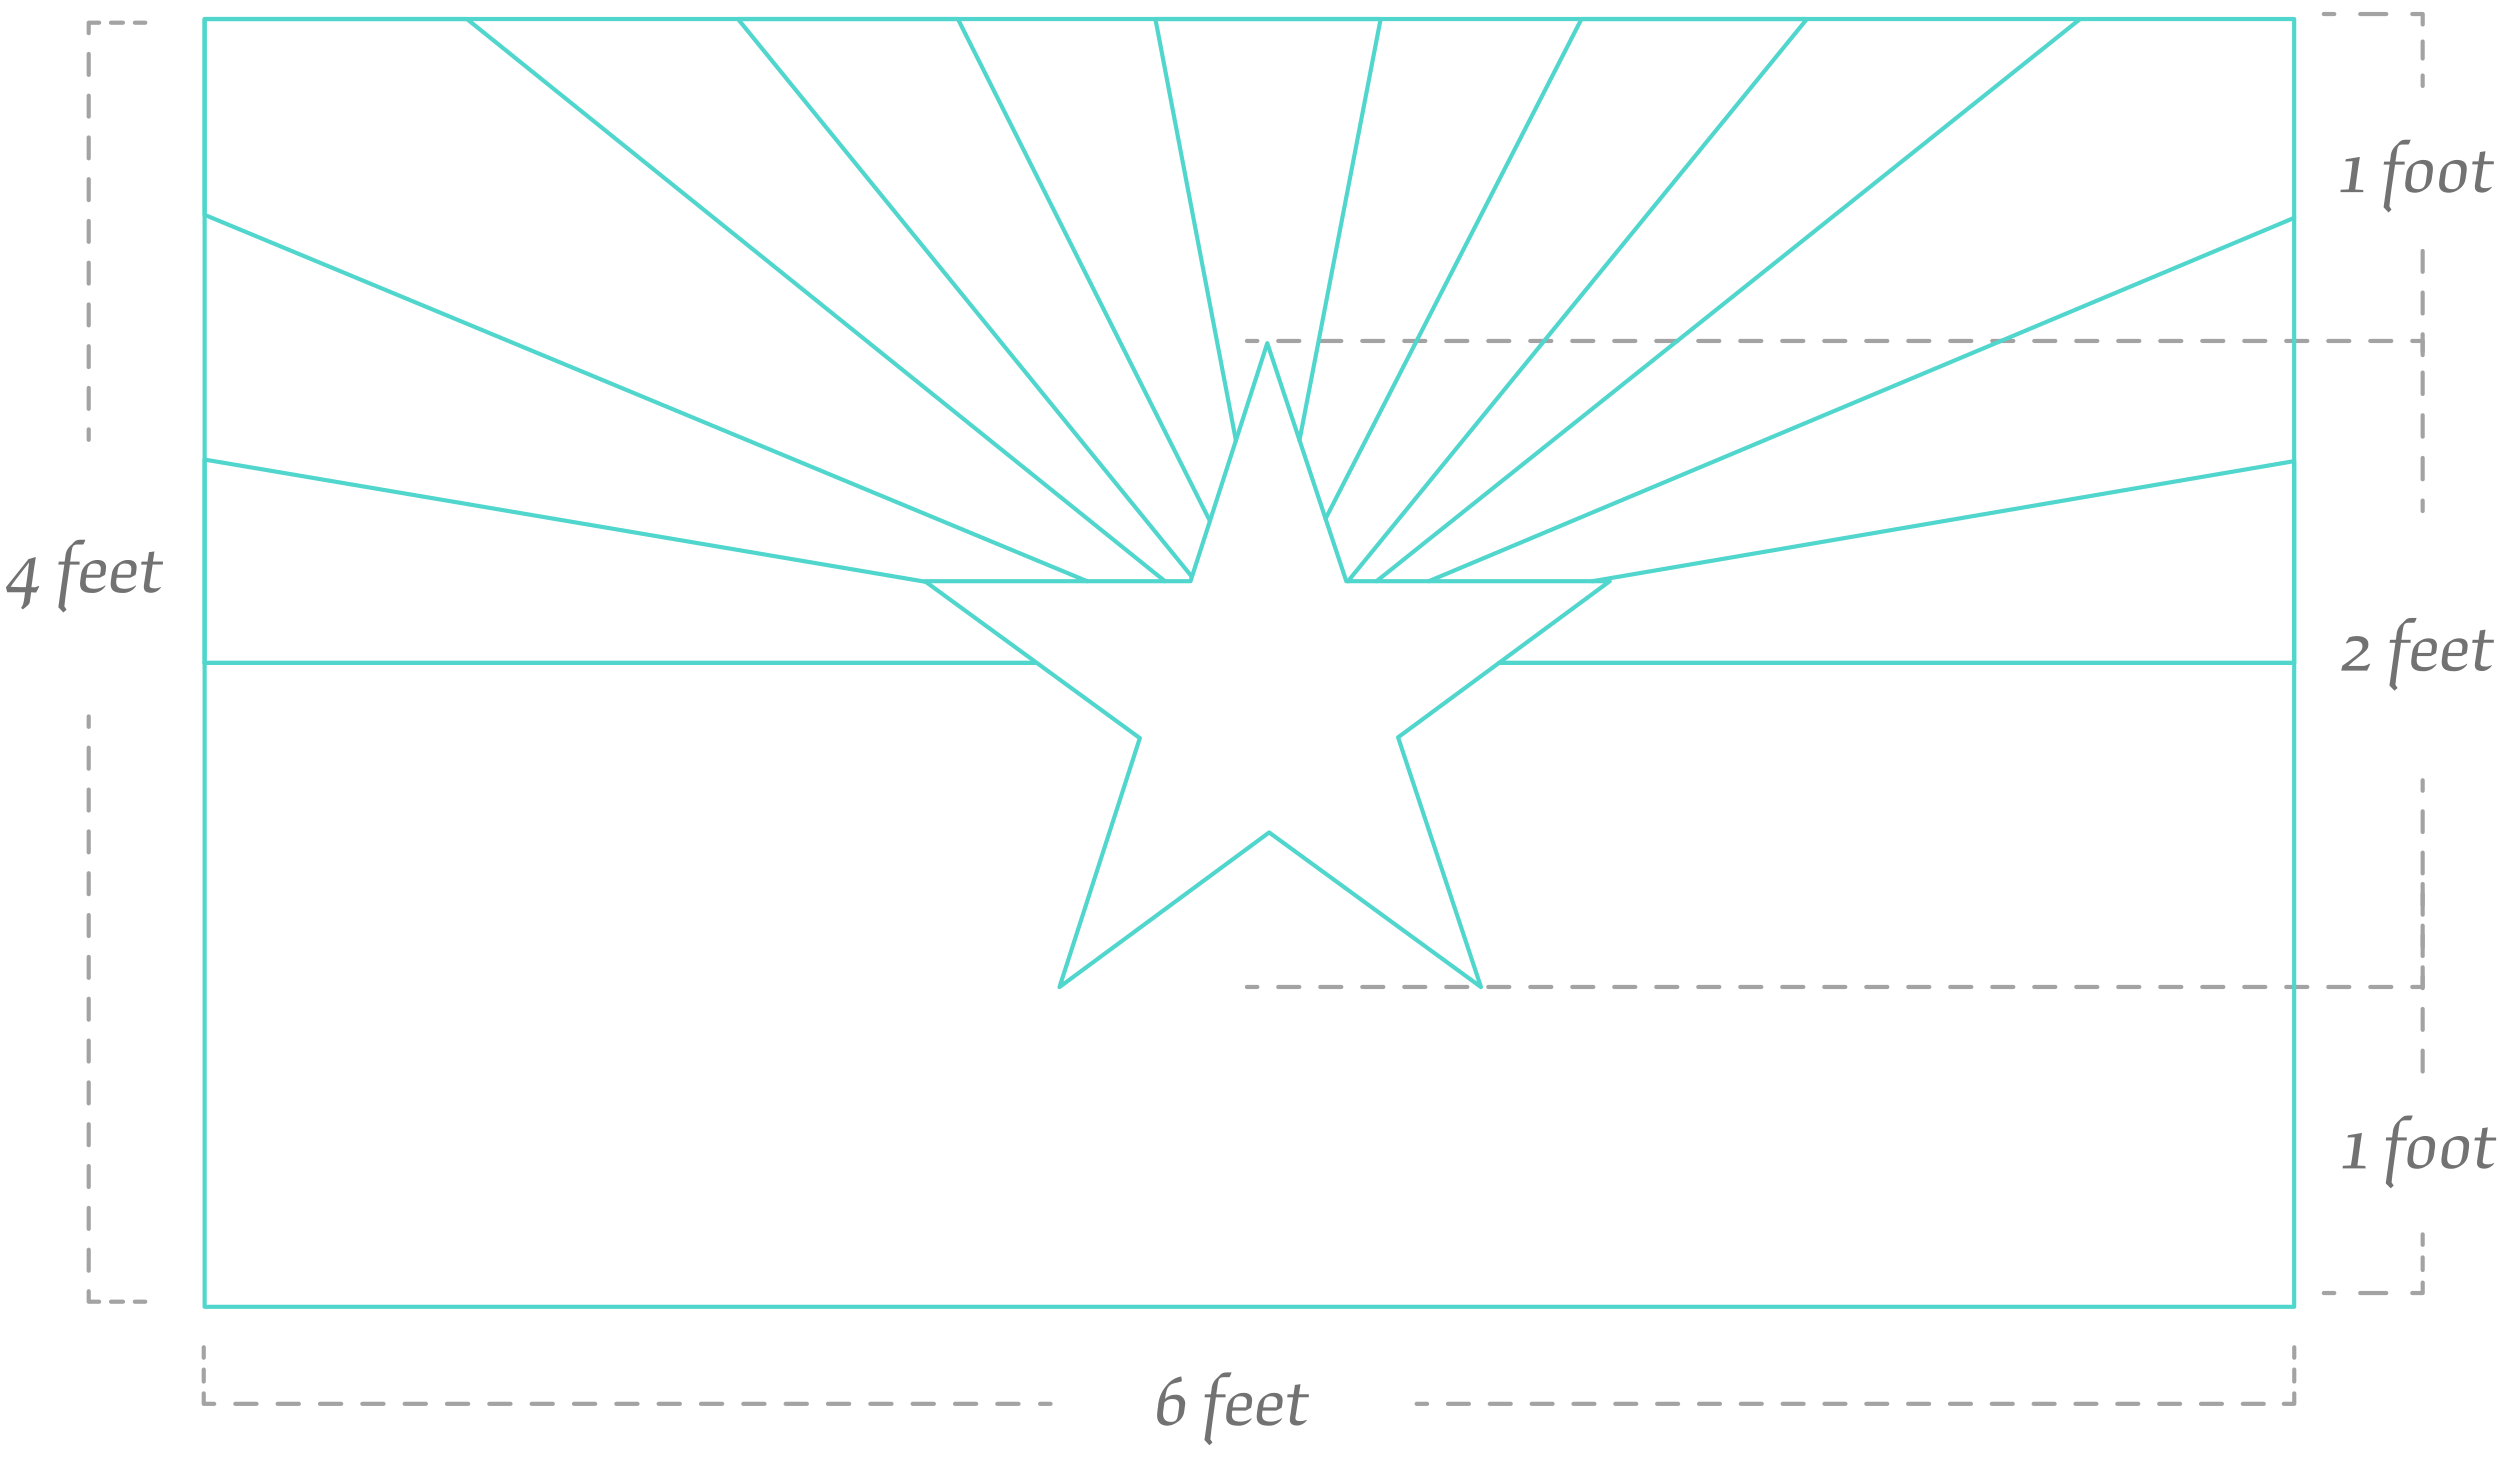
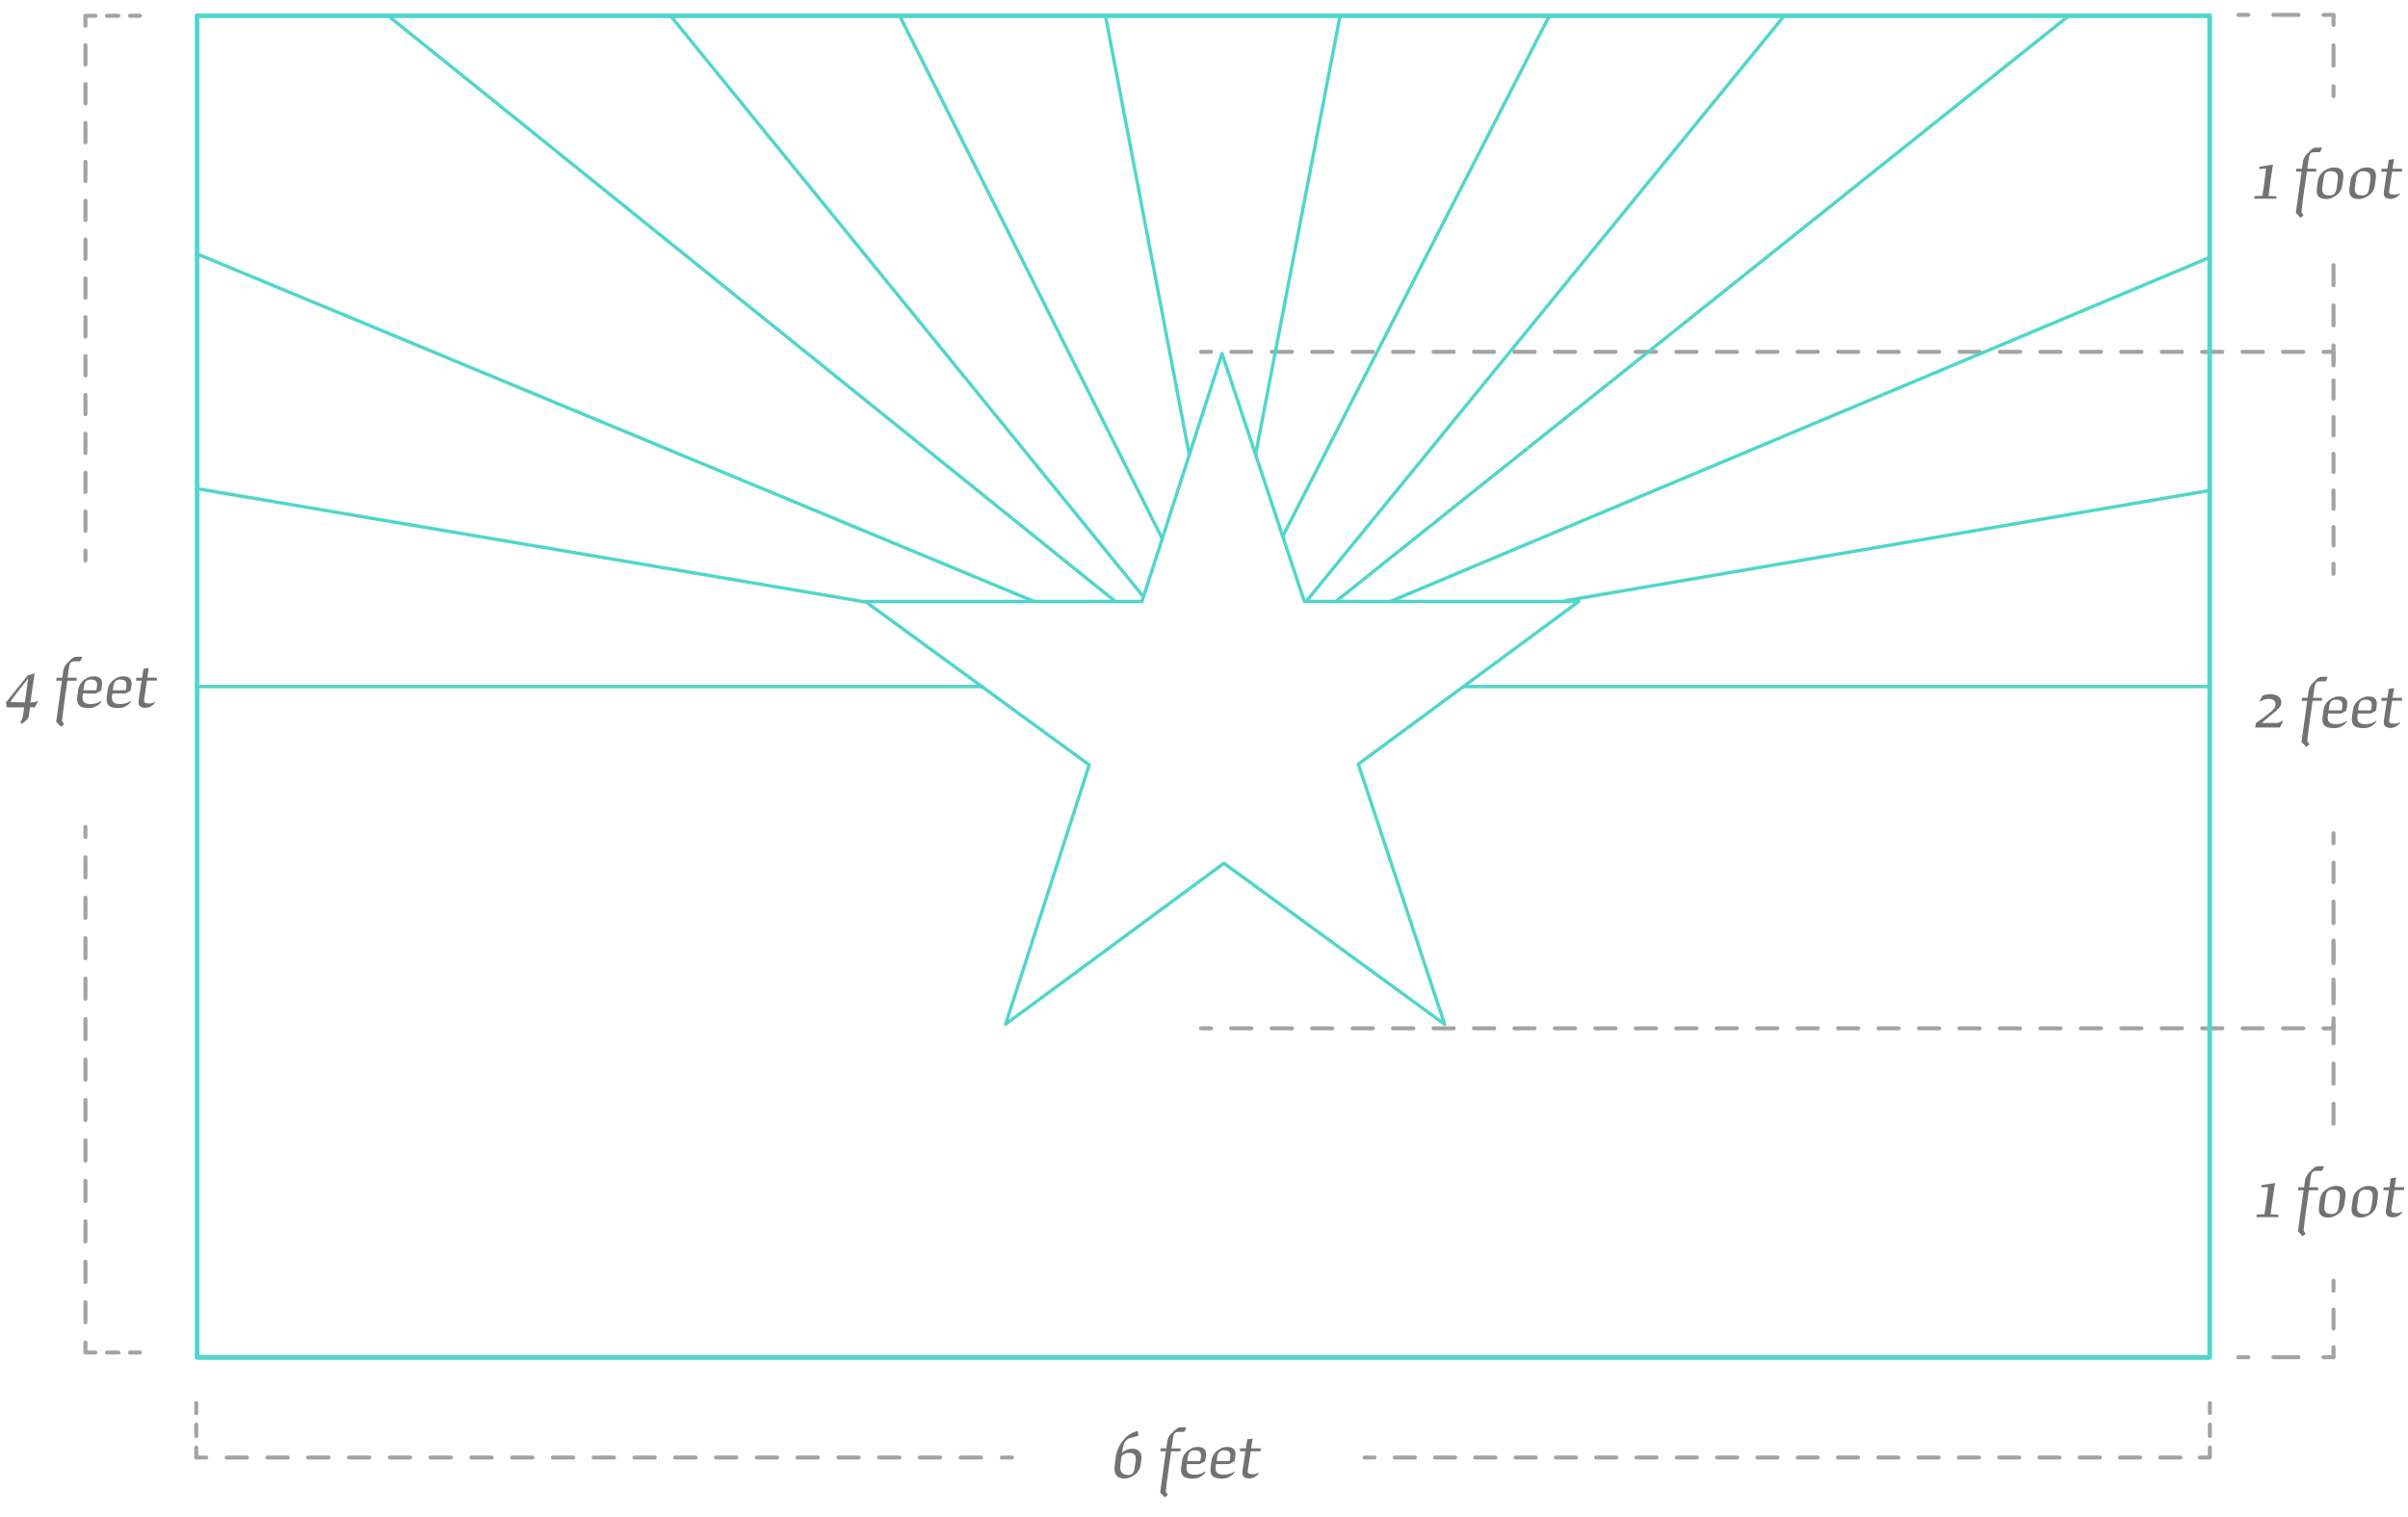
- <svg xmlns="http://www.w3.org/2000/svg" width="600" height="350" viewBox="0 0 600 350">
-   <line x1="21.29" y1="171.94" x2="21.29" y2="174.44" fill="none" stroke="#a3a3a3" stroke-linecap="round" stroke-linejoin="round" />
-   <line x1="21.29" y1="179.46" x2="21.29" y2="307.4" fill="none" stroke="#a3a3a3" stroke-linecap="round" stroke-linejoin="round" stroke-dasharray="5.02 5.02" />
-   <polyline points="21.29 309.91 21.29 312.41 23.79 312.41" fill="none" stroke="#a3a3a3" stroke-linecap="round" stroke-linejoin="round" />
-   <line x1="26.65" y1="312.41" x2="30.93" y2="312.41" fill="none" stroke="#a3a3a3" stroke-linecap="round" stroke-linejoin="round" stroke-dasharray="2.86 2.86" />
-   <line x1="32.36" y1="312.41" x2="34.86" y2="312.41" fill="none" stroke="#a3a3a3" stroke-linecap="round" stroke-linejoin="round" />
-   <line x1="34.86" y1="5.45" x2="32.36" y2="5.45" fill="none" stroke="#a3a3a3" stroke-linecap="round" stroke-linejoin="round" />
-   <line x1="29.5" y1="5.45" x2="25.22" y2="5.45" fill="none" stroke="#a3a3a3" stroke-linecap="round" stroke-linejoin="round" stroke-dasharray="2.86 2.86" />
-   <polyline points="23.79 5.45 21.29 5.45 21.29 7.95" fill="none" stroke="#a3a3a3" stroke-linecap="round" stroke-linejoin="round" />
-   <line x1="21.29" y1="12.95" x2="21.29" y2="100.55" fill="none" stroke="#a3a3a3" stroke-linecap="round" stroke-linejoin="round" stroke-dasharray="5.01 5.01" />
-   <line x1="21.29" y1="103.05" x2="21.29" y2="105.55" fill="none" stroke="#a3a3a3" stroke-linecap="round" stroke-linejoin="round" />
-   <line x1="340" y1="336.92" x2="342.5" y2="336.92" fill="none" stroke="#a3a3a3" stroke-linecap="round" stroke-linejoin="round" />
-   <line x1="347.52" y1="336.92" x2="545.62" y2="336.92" fill="none" stroke="#a3a3a3" stroke-linecap="round" stroke-linejoin="round" stroke-dasharray="5.02 5.02" />
-   <polyline points="548.12 336.92 550.62 336.92 550.62 334.42" fill="none" stroke="#a3a3a3" stroke-linecap="round" stroke-linejoin="round" />
-   <line x1="550.62" y1="331.56" x2="550.62" y2="327.28" fill="none" stroke="#a3a3a3" stroke-linecap="round" stroke-linejoin="round" stroke-dasharray="2.86 2.86" />
-   <line x1="550.62" y1="325.85" x2="550.62" y2="323.35" fill="none" stroke="#a3a3a3" stroke-linecap="round" stroke-linejoin="round" />
-   <line x1="581.44" y1="20.62" x2="581.44" y2="18.12" fill="none" stroke="#a3a3a3" stroke-linecap="round" stroke-linejoin="round" />
-   <line x1="581.44" y1="14.04" x2="581.44" y2="7.91" fill="none" stroke="#a3a3a3" stroke-linecap="round" stroke-linejoin="round" stroke-dasharray="4.08 4.08" />
-   <polyline points="581.45 5.87 581.45 3.37 578.95 3.37" fill="none" stroke="#a3a3a3" stroke-linecap="round" stroke-linejoin="round" />
-   <line x1="572.7" y1="3.37" x2="563.34" y2="3.37" fill="none" stroke="#a3a3a3" stroke-linecap="round" stroke-linejoin="round" stroke-dasharray="6.24 6.24" />
-   <line x1="560.22" y1="3.37" x2="557.72" y2="3.37" fill="none" stroke="#a3a3a3" stroke-linecap="round" stroke-linejoin="round" />
-   <line x1="581.44" y1="122.64" x2="581.44" y2="120.14" fill="none" stroke="#a3a3a3" stroke-linecap="round" stroke-linejoin="round" />
-   <line x1="581.44" y1="115.03" x2="581.44" y2="86.89" fill="none" stroke="#a3a3a3" stroke-linecap="round" stroke-linejoin="round" stroke-dasharray="5.12 5.12" />
-   <polyline points="581.45 84.33 581.45 81.83 578.95 81.83" fill="none" stroke="#a3a3a3" stroke-linecap="round" stroke-linejoin="round" />
-   <line x1="573.91" y1="81.83" x2="304.28" y2="81.83" fill="none" stroke="#a3a3a3" stroke-linecap="round" stroke-linejoin="round" stroke-dasharray="5.04 5.04" />
-   <line x1="301.76" y1="81.83" x2="299.26" y2="81.83" fill="none" stroke="#a3a3a3" stroke-linecap="round" stroke-linejoin="round" />
-   <line x1="581.44" y1="187.27" x2="581.44" y2="189.77" fill="none" stroke="#a3a3a3" stroke-linecap="round" stroke-linejoin="round" />
-   <line x1="581.44" y1="194.72" x2="581.44" y2="231.89" fill="none" stroke="#a3a3a3" stroke-linecap="round" stroke-linejoin="round" stroke-dasharray="4.96 4.96" />
-   <polyline points="581.45 234.37 581.45 236.87 578.95 236.87" fill="none" stroke="#a3a3a3" stroke-linecap="round" stroke-linejoin="round" />
-   <line x1="573.91" y1="236.87" x2="304.28" y2="236.87" fill="none" stroke="#a3a3a3" stroke-linecap="round" stroke-linejoin="round" stroke-dasharray="5.04 5.04" />
-   <line x1="301.76" y1="236.87" x2="299.26" y2="236.87" fill="none" stroke="#a3a3a3" stroke-linecap="round" stroke-linejoin="round" />
-   <line x1="581.44" y1="296.26" x2="581.44" y2="298.76" fill="none" stroke="#a3a3a3" stroke-linecap="round" stroke-linejoin="round" />
-   <line x1="581.44" y1="301.78" x2="581.44" y2="306.32" fill="none" stroke="#a3a3a3" stroke-linecap="round" stroke-linejoin="round" stroke-dasharray="3.02 3.02" />
-   <polyline points="581.45 307.83 581.45 310.33 578.95 310.33" fill="none" stroke="#a3a3a3" stroke-linecap="round" stroke-linejoin="round" />
-   <line x1="572.7" y1="310.33" x2="563.34" y2="310.33" fill="none" stroke="#a3a3a3" stroke-linecap="round" stroke-linejoin="round" stroke-dasharray="6.24 6.24" />
-   <line x1="560.22" y1="310.33" x2="557.72" y2="310.33" fill="none" stroke="#a3a3a3" stroke-linecap="round" stroke-linejoin="round" />
-   <line x1="48.9" y1="323.35" x2="48.9" y2="325.85" fill="none" stroke="#a3a3a3" stroke-linecap="round" stroke-linejoin="round" />
-   <line x1="48.9" y1="328.71" x2="48.9" y2="332.99" fill="none" stroke="#a3a3a3" stroke-linecap="round" stroke-linejoin="round" stroke-dasharray="2.86 2.86" />
-   <polyline points="48.9 334.42 48.9 336.92 51.4 336.92" fill="none" stroke="#a3a3a3" stroke-linecap="round" stroke-linejoin="round" />
-   <line x1="56.48" y1="336.92" x2="247.09" y2="336.92" fill="none" stroke="#a3a3a3" stroke-linecap="round" stroke-linejoin="round" stroke-dasharray="5.08 5.08" />
-   <line x1="249.63" y1="336.92" x2="252.13" y2="336.92" fill="none" stroke="#a3a3a3" stroke-linecap="round" stroke-linejoin="round" />
-   <path d="M5.48,146.25l-.43-.35c.41-.6.57-.79.82-2.6L6,142.15H4.65c-1.07,0-2.25,0-2.92,0l0,0L1.43,141v-.06l5.42-6.77,0,0,1.7-.49.05,0c-.16.89-.32,1.91-.44,2.82l-.62,4.43H8a1.52,1.52,0,0,0,1.19-.33l.23.16-.75,1.46,0,0-1.19-.07-.23,1.63c-.12.9-.1,1-.51,1.43A12.78,12.78,0,0,1,5.48,146.25Zm.72-5.34.48-3.44c.12-.89.23-1.84.3-2.48-2.81,3.57-4,5.13-4.42,5.85.65,0,1.38.07,2.16.07Z" fill="#727272" />
-   <path d="M15.21,147,14,145.74l1.43-10.24H14l.1-.72h1.42l.18-1.26a3.78,3.78,0,0,1,1.45-2.77c.9-1,1.22-1.22,2.21-1.22h1.13l0,0-.23.62c-.18.46-.25.53-.43.53s-.74,0-1.2,0c-1,0-1.27.39-1.45,1.6l-.35,2.51H19.1v.72H16.78L16,141c-.23,1.59-.42,3.29-.55,4.53l.52.77v0Z" fill="#727272" />
-   <path d="M22,142.31c-2.18,0-3-.86-2.75-2.83l.23-1.66A3.76,3.76,0,0,1,21.41,135a3.37,3.37,0,0,1,2-.61c1.36,0,2.05.64,2.05,1.81a9,9,0,0,1-.27,1.77l-1.27.69H20.67l-.07.49c-.23,1.63.5,2.16,2.09,2.16a4.52,4.52,0,0,0,2.61-.85h0v.21A3.68,3.68,0,0,1,22,142.31Zm-1.24-4.38H24a8.11,8.11,0,0,0,.2-1.42c0-.83-.5-1.26-1.58-1.26s-1.55.59-1.71,1.7Z" fill="#727272" />
-   <path d="M29.34,142.31c-2.18,0-3-.86-2.74-2.83l.23-1.66A3.74,3.74,0,0,1,28.74,135a3.34,3.34,0,0,1,2-.61c1.36,0,2.05.64,2.05,1.81a8.85,8.85,0,0,1-.26,1.77l-1.28.69H28l-.08.49c-.22,1.63.5,2.16,2.09,2.16a4.55,4.55,0,0,0,2.62-.85h0v.21A3.71,3.71,0,0,1,29.34,142.31Zm-1.24-4.38h3.24a9,9,0,0,0,.19-1.42c0-.83-.49-1.26-1.57-1.26s-1.56.59-1.72,1.7Z" fill="#727272" />
-   <path d="M36.36,142.28c-1.41,0-2-.53-1.82-1.88l.74-4.9H33.87l.1-.72h1.44l.33-2.25,1.33-.19h0l-.37,2.43H39.1v.72H36.63l-.73,4.72c-.1.71.18,1,1.26,1a3.4,3.4,0,0,0,1.45-.35h0l0,.16A3,3,0,0,1,36.36,142.28Z" fill="#727272" />
-   <path d="M568.06,160.94H561.9l0-.07.28-1.11,0,0c1.06-.72,2.09-1.45,3.25-2.4,1-.78,1.45-1.35,1.54-1.95l0-.12c.12-.9-.51-1.47-1.56-1.47a3.3,3.3,0,0,0-2.17.64l-.2-.16.73-1.31,0,0a5.33,5.33,0,0,1,2-.33c1.84,0,2.82.94,2.62,2.25l0,.12c-.1.8-.65,1.36-2.61,2.88a22.66,22.66,0,0,0-2.2,1.91h3.06a2.64,2.64,0,0,0,2-.56l.19.12-.76,1.63Z" fill="#727272" />
-   <path d="M574.66,165.77l-1.19-1.25,1.43-10.24h-1.41l.11-.73H575l.18-1.25a3.82,3.82,0,0,1,1.45-2.78c.9-1,1.22-1.22,2.21-1.22H580l0,0-.23.62c-.18.46-.25.53-.43.53s-.74,0-1.2,0c-1,0-1.27.39-1.45,1.59l-.35,2.51h2.21v.73h-2.32l-.78,5.53c-.23,1.59-.42,3.29-.55,4.53l.52.78v0Z" fill="#727272" />
-   <path d="M581.47,161.09c-2.18,0-3-.87-2.74-2.83l.23-1.67a3.74,3.74,0,0,1,1.91-2.79,3.4,3.4,0,0,1,2-.6c1.36,0,2,.63,2,1.8a8.88,8.88,0,0,1-.27,1.77l-1.27.69h-3.22l-.07.5c-.23,1.62.5,2.15,2.09,2.15a4.5,4.5,0,0,0,2.62-.85h0v.22A3.68,3.68,0,0,1,581.47,161.09Zm-1.24-4.39h3.23a8,8,0,0,0,.2-1.41c0-.84-.5-1.26-1.57-1.26s-1.56.58-1.72,1.7Z" fill="#727272" />
-   <path d="M588.79,161.09c-2.18,0-3-.87-2.74-2.83l.23-1.67a3.74,3.74,0,0,1,1.91-2.79,3.4,3.4,0,0,1,2-.6c1.36,0,2.05.63,2.05,1.8a8.75,8.75,0,0,1-.26,1.77l-1.28.69h-3.21l-.07.5c-.23,1.62.49,2.15,2.08,2.15a4.48,4.48,0,0,0,2.62-.85h0v.22A3.71,3.71,0,0,1,588.79,161.09Zm-1.24-4.39h3.24a8.91,8.91,0,0,0,.19-1.41c0-.84-.49-1.26-1.57-1.26s-1.56.58-1.72,1.7Z" fill="#727272" />
-   <path d="M595.81,161.05c-1.41,0-2-.53-1.82-1.87l.74-4.9h-1.41l.11-.73h1.43l.33-2.24,1.33-.2,0,0-.38,2.42h2.37v.73h-2.47l-.73,4.72c-.1.71.18,1,1.26,1a3.27,3.27,0,0,0,1.45-.36h0l0,.16A3,3,0,0,1,595.81,161.05Z" fill="#727272" />
-   <path d="M562.28,279.79l1.93-.09c.21-1,.87-5.69.92-6.75l-1.75.05,0,0,.16-.55,3.26-.53.07.05c-.5,3-.92,6.42-1.1,7.76l1.89.09.09.53v.06h-5.52Z" fill="#727272" />
-   <path d="M573.76,285.2,572.58,284,574,273.71h-1.42l.11-.73h1.42l.17-1.25a3.89,3.89,0,0,1,1.45-2.78c.9-.95,1.22-1.22,2.21-1.22h1.13l0,0-.23.62c-.17.46-.24.53-.42.53s-.74,0-1.2,0c-1,0-1.28.39-1.46,1.59l-.35,2.51h2.21v.73h-2.32l-.77,5.53c-.23,1.6-.43,3.29-.55,4.53l.51.78v0Z" fill="#727272" />
-   <path d="M577.83,277.69l.23-1.66a3.55,3.55,0,0,1,1.84-2.69,4,4,0,0,1,2.09-.71c1.91,0,2.65.88,2.38,2.85l-.23,1.66a3.61,3.61,0,0,1-1.84,2.69,4.06,4.06,0,0,1-2.08.69C578.31,280.52,577.56,279.65,577.83,277.69Zm4.9.12.28-2c.23-1.65-.35-2.25-1.77-2.25-1.09,0-1.59.53-1.77,1.81l-.28,2.05c-.23,1.62.35,2.23,1.77,2.23C582.06,279.62,582.55,279.08,582.73,277.81Z" fill="#727272" />
-   <path d="M586,277.69l.23-1.66a3.55,3.55,0,0,1,1.84-2.69,3.94,3.94,0,0,1,2.09-.71c1.9,0,2.65.88,2.38,2.85l-.23,1.66a3.61,3.61,0,0,1-1.84,2.69,4.06,4.06,0,0,1-2.08.69C586.43,280.52,585.68,279.65,586,277.69Zm4.9.12.28-2c.23-1.65-.35-2.25-1.77-2.25-1.09,0-1.59.53-1.77,1.81l-.28,2.05c-.23,1.62.35,2.23,1.77,2.23C590.18,279.62,590.67,279.08,590.85,277.81Z" fill="#727272" />
-   <path d="M596.33,280.48c-1.41,0-2-.53-1.82-1.87l.74-4.9h-1.41L594,273h1.43l.33-2.24,1.33-.2,0,0L596.7,273h2.37v.73H596.6l-.73,4.72c-.1.71.18,1,1.26,1a3.27,3.27,0,0,0,1.45-.36h0l0,.16A3,3,0,0,1,596.33,280.48Z" fill="#727272" />
-   <path d="M561.76,45.54l1.93-.09c.21-1,.87-5.7.92-6.76l-1.75.06,0,0,.16-.55,3.26-.53.07.06c-.5,3-.92,6.42-1.1,7.76l1.89.09.09.53v0h-5.52Z" fill="#727272" />
-   <path d="M573.24,51l-1.18-1.26,1.43-10.24h-1.42l.11-.72h1.42l.17-1.26a3.85,3.85,0,0,1,1.45-2.77c.9-1,1.22-1.22,2.21-1.22h1.14v0l-.23.62c-.17.46-.24.53-.42.53s-.74,0-1.2,0c-1.05,0-1.28.38-1.45,1.59l-.36,2.51h2.21v.72h-2.31L574,45c-.23,1.59-.43,3.29-.55,4.53l.51.77v0Z" fill="#727272" />
-   <path d="M577.31,43.43l.23-1.66a3.56,3.56,0,0,1,1.84-2.69,4.06,4.06,0,0,1,2.09-.71c1.91,0,2.65.89,2.38,2.85l-.23,1.66a3.6,3.6,0,0,1-1.84,2.69,4,4,0,0,1-2.08.69C577.79,46.26,577,45.4,577.31,43.43Zm4.9.13.28-2c.23-1.64-.35-2.24-1.77-2.24-1.09,0-1.59.53-1.76,1.8l-.29,2.05c-.23,1.63.36,2.23,1.77,2.23C581.54,45.36,582,44.83,582.21,43.56Z" fill="#727272" />
-   <path d="M585.43,43.43l.23-1.66a3.56,3.56,0,0,1,1.84-2.69,4.06,4.06,0,0,1,2.09-.71c1.91,0,2.65.89,2.38,2.85l-.23,1.66a3.6,3.6,0,0,1-1.84,2.69,4,4,0,0,1-2.08.69C585.91,46.26,585.16,45.4,585.43,43.43Zm4.9.13.28-2c.23-1.64-.35-2.24-1.77-2.24-1.09,0-1.59.53-1.77,1.8l-.28,2.05c-.23,1.63.35,2.23,1.77,2.23C589.66,45.36,590.15,44.83,590.33,43.56Z" fill="#727272" />
-   <path d="M595.81,46.23c-1.41,0-2-.53-1.82-1.88l.74-4.9h-1.41l.11-.72h1.43l.33-2.25,1.33-.19,0,0-.38,2.42h2.37v.72h-2.47l-.73,4.73c-.1.7.18,1,1.26,1a3.4,3.4,0,0,0,1.45-.35h0l0,.16A3,3,0,0,1,595.81,46.23Z" fill="#727272" />
-   <path d="M280.22,342.17c-1.8,0-2.77-1-2.47-3.25l.19-1.45a8.29,8.29,0,0,1,2.07-5,5.76,5.76,0,0,1,3.43-2.12l.06,0,.12.77c.05.34,0,.41-.28.5-1,.34-2.07.25-2.82,1.11-.42.5-.61.87-.93,3a3.48,3.48,0,0,1,2.54-1,2.12,2.12,0,0,1,2.27,2.6l-.16,1.17a3.58,3.58,0,0,1-1.77,2.86A4.15,4.15,0,0,1,280.22,342.17Zm.78-.92c1.24,0,1.54-.5,1.75-1.95l.2-1.37c.23-1.6-.32-2.16-1.56-2.16a2.2,2.2,0,0,0-1.93.86l-.28,2C278.93,340.4,279.61,341.25,281,341.25Z" fill="#727272" />
-   <path d="M290.25,346.86l-1.18-1.26,1.43-10.24h-1.41l.1-.72h1.42l.18-1.26a3.82,3.82,0,0,1,1.45-2.78c.9-1,1.22-1.22,2.21-1.22h1.13l0,0-.23.62c-.18.46-.25.53-.43.53s-.74,0-1.2,0c-1,0-1.28.39-1.45,1.59l-.36,2.52h2.22v.72h-2.32l-.78,5.54c-.23,1.59-.42,3.29-.55,4.52l.51.78v0Z" fill="#727272" />
-   <path d="M297.06,342.17c-2.17,0-3-.87-2.74-2.83l.23-1.66a3.75,3.75,0,0,1,1.91-2.8,3.43,3.43,0,0,1,2-.6c1.36,0,2.05.64,2.05,1.81a8.8,8.8,0,0,1-.27,1.76l-1.27.69h-3.22l-.07.5c-.23,1.63.49,2.16,2.09,2.16a4.55,4.55,0,0,0,2.61-.85h0v.21A3.69,3.69,0,0,1,297.06,342.17Zm-1.23-4.39h3.23a7.89,7.89,0,0,0,.2-1.41c0-.83-.5-1.26-1.58-1.26s-1.55.59-1.71,1.7Z" fill="#727272" />
-   <path d="M304.39,342.17c-2.18,0-3-.87-2.74-2.83l.23-1.66a3.75,3.75,0,0,1,1.91-2.8,3.4,3.4,0,0,1,2-.6c1.36,0,2.05.64,2.05,1.81a9.45,9.45,0,0,1-.26,1.76l-1.28.69H303l-.07.5c-.23,1.63.5,2.16,2.09,2.16a4.58,4.58,0,0,0,2.62-.85h0v.21A3.68,3.68,0,0,1,304.39,342.17Zm-1.24-4.39h3.24a8.76,8.76,0,0,0,.19-1.41c0-.83-.5-1.26-1.57-1.26s-1.56.59-1.72,1.7Z" fill="#727272" />
-   <path d="M311.41,342.13c-1.41,0-2-.53-1.82-1.87l.74-4.9h-1.41l.1-.72h1.44l.33-2.25,1.33-.19h0l-.37,2.43h2.37v.72h-2.47l-.73,4.72c-.11.71.18,1,1.26,1a3.44,3.44,0,0,0,1.45-.35h0l0,.16A3,3,0,0,1,311.41,342.13Z" fill="#727272" />
-   <line x1="581.44" y1="257.16" x2="581.44" y2="210.33" fill="none" stroke="#a3a3a3" stroke-linecap="round" stroke-linejoin="round" stroke-dasharray="5 5" />
-   <line x1="581.44" y1="85.23" x2="581.44" y2="59.99" fill="none" stroke="#a3a3a3" stroke-linecap="round" stroke-linejoin="round" stroke-dasharray="5 5" />
-   <polyline points="248.56 159.1 49.11 159.1 49.11 4.57 550.6 4.57 550.6 159.1 360.64 159.1" fill="none" stroke="#50d6cc" stroke-linecap="round" stroke-linejoin="round" />
-   <polyline points="360.64 159.1 550.6 159.1 550.6 313.63 49.11 313.63 49.11 159.1 248.56 159.1" fill="none" stroke="#50d6cc" stroke-linecap="round" stroke-linejoin="round" />
-   <polyline points="248.56 159.1 49.11 159.1 49.11 110.3 221.95 139.6" fill="none" stroke="#50d6cc" stroke-linecap="round" stroke-linejoin="round" />
-   <polyline points="279.58 139.49 112.07 4.57 49.11 4.57 49.11 51.57 260.89 139.49" fill="none" stroke="#50d6cc" stroke-linecap="round" stroke-linejoin="round" />
-   <polyline points="290.38 125.03 229.9 4.57 177.12 4.57 285.99 138.34" fill="none" stroke="#50d6cc" stroke-linecap="round" stroke-linejoin="round" />
-   <polyline points="296.62 105.72 277.3 4.57 331.35 4.57 311.88 105.66" fill="none" stroke="#50d6cc" stroke-linecap="round" stroke-linejoin="round" />
-   <line x1="550.6" y1="52.28" x2="342.89" y2="139.49" fill="none" stroke="#50d6cc" stroke-linecap="round" stroke-linejoin="round" />
-   <line x1="330.36" y1="139.49" x2="499.22" y2="4.57" fill="none" stroke="#50d6cc" stroke-linecap="round" stroke-linejoin="round" />
-   <polyline points="359.75 159.1 550.6 159.1 550.6 110.67 382.15 139.49" fill="none" stroke="#50d6cc" stroke-linecap="round" stroke-linejoin="round" />
-   <polyline points="323.52 139.49 433.66 4.57 379.55 4.57 318.13 124.49" fill="none" stroke="#50d6cc" stroke-linecap="round" stroke-linejoin="round" />
-   <polygon points="335.54 176.96 386.33 139.49 323.11 139.49 304.15 82.36 285.72 139.49 221.97 139.49 273.56 177.15 254.28 236.89 304.59 199.79 355.43 236.89 335.54 176.96" fill="none" stroke="#50d6cc" stroke-linecap="round" stroke-linejoin="round" />
+ <svg xmlns="http://www.w3.org/2000/svg" width="600" height="378" viewBox="0 0 600 378">
+   <line x1="21.29" y1="206.05" x2="21.29" y2="208.55" fill="none" stroke="#a3a3a3" stroke-linecap="round" stroke-linejoin="round" />
+   <line x1="21.29" y1="213.59" x2="21.29" y2="332" fill="none" stroke="#a3a3a3" stroke-linecap="round" stroke-linejoin="round" stroke-dasharray="5.04 5.04" />
+   <polyline points="21.29 334.52 21.29 337.02 23.79 337.02" fill="none" stroke="#a3a3a3" stroke-linecap="round" stroke-linejoin="round" />
+   <line x1="26.65" y1="337.02" x2="30.93" y2="337.02" fill="none" stroke="#a3a3a3" stroke-linecap="round" stroke-linejoin="round" stroke-dasharray="2.86 2.86" />
+   <line x1="32.36" y1="337.02" x2="34.86" y2="337.02" fill="none" stroke="#a3a3a3" stroke-linecap="round" stroke-linejoin="round" />
+   <line x1="34.86" y1="3.93" x2="32.36" y2="3.93" fill="none" stroke="#a3a3a3" stroke-linecap="round" stroke-linejoin="round" />
+   <line x1="29.5" y1="3.93" x2="25.22" y2="3.93" fill="none" stroke="#a3a3a3" stroke-linecap="round" stroke-linejoin="round" stroke-dasharray="2.86 2.86" />
+   <polyline points="23.79 3.93 21.29 3.93 21.29 6.43" fill="none" stroke="#a3a3a3" stroke-linecap="round" stroke-linejoin="round" />
+   <line x1="21.29" y1="11.27" x2="21.29" y2="134.73" fill="none" stroke="#a3a3a3" stroke-linecap="round" stroke-linejoin="round" stroke-dasharray="4.84 4.84" />
+   <line x1="21.29" y1="137.16" x2="21.29" y2="139.66" fill="none" stroke="#a3a3a3" stroke-linecap="round" stroke-linejoin="round" />
+   <line x1="340" y1="363.18" x2="342.5" y2="363.18" fill="none" stroke="#a3a3a3" stroke-linecap="round" stroke-linejoin="round" />
+   <line x1="347.52" y1="363.18" x2="545.62" y2="363.18" fill="none" stroke="#a3a3a3" stroke-linecap="round" stroke-linejoin="round" stroke-dasharray="5.02 5.02" />
+   <polyline points="548.12 363.18 550.62 363.18 550.62 360.68" fill="none" stroke="#a3a3a3" stroke-linecap="round" stroke-linejoin="round" />
+   <line x1="550.62" y1="357.82" x2="550.62" y2="353.54" fill="none" stroke="#a3a3a3" stroke-linecap="round" stroke-linejoin="round" stroke-dasharray="2.86 2.86" />
+   <line x1="550.62" y1="352.11" x2="550.62" y2="349.61" fill="none" stroke="#a3a3a3" stroke-linecap="round" stroke-linejoin="round" />
+   <line x1="581.44" y1="23.96" x2="581.44" y2="21.46" fill="none" stroke="#a3a3a3" stroke-linecap="round" stroke-linejoin="round" />
+   <line x1="581.44" y1="16.38" x2="581.44" y2="8.75" fill="none" stroke="#a3a3a3" stroke-linecap="round" stroke-linejoin="round" stroke-dasharray="5.08 5.08" />
+   <polyline points="581.45 6.21 581.45 3.71 578.95 3.71" fill="none" stroke="#a3a3a3" stroke-linecap="round" stroke-linejoin="round" />
+   <line x1="572.7" y1="3.71" x2="563.34" y2="3.71" fill="none" stroke="#a3a3a3" stroke-linecap="round" stroke-linejoin="round" stroke-dasharray="6.24 6.24" />
+   <line x1="560.22" y1="3.71" x2="557.72" y2="3.71" fill="none" stroke="#a3a3a3" stroke-linecap="round" stroke-linejoin="round" />
+   <line x1="581.44" y1="142.98" x2="581.44" y2="140.48" fill="none" stroke="#a3a3a3" stroke-linecap="round" stroke-linejoin="round" />
+   <line x1="581.44" y1="135.91" x2="581.44" y2="92.46" fill="none" stroke="#a3a3a3" stroke-linecap="round" stroke-linejoin="round" stroke-dasharray="4.57 4.57" />
+   <polyline points="581.45 90.17 581.45 87.67 578.95 87.67" fill="none" stroke="#a3a3a3" stroke-linecap="round" stroke-linejoin="round" />
+   <line x1="573.91" y1="87.67" x2="304.28" y2="87.67" fill="none" stroke="#a3a3a3" stroke-linecap="round" stroke-linejoin="round" stroke-dasharray="5.04 5.04" />
+   <line x1="301.76" y1="87.67" x2="299.26" y2="87.67" fill="none" stroke="#a3a3a3" stroke-linecap="round" stroke-linejoin="round" />
+   <line x1="581.44" y1="207.61" x2="581.44" y2="210.11" fill="none" stroke="#a3a3a3" stroke-linecap="round" stroke-linejoin="round" />
+   <line x1="581.44" y1="214.96" x2="581.44" y2="251.31" fill="none" stroke="#a3a3a3" stroke-linecap="round" stroke-linejoin="round" stroke-dasharray="4.85 4.85" />
+   <polyline points="581.45 253.73 581.45 256.23 578.95 256.23" fill="none" stroke="#a3a3a3" stroke-linecap="round" stroke-linejoin="round" />
+   <line x1="573.91" y1="256.23" x2="304.28" y2="256.23" fill="none" stroke="#a3a3a3" stroke-linecap="round" stroke-linejoin="round" stroke-dasharray="5.04 5.04" />
+   <line x1="301.76" y1="256.23" x2="299.26" y2="256.23" fill="none" stroke="#a3a3a3" stroke-linecap="round" stroke-linejoin="round" />
+   <line x1="581.44" y1="319.12" x2="581.44" y2="321.62" fill="none" stroke="#a3a3a3" stroke-linecap="round" stroke-linejoin="round" />
+   <line x1="581.44" y1="326.31" x2="581.44" y2="333.35" fill="none" stroke="#a3a3a3" stroke-linecap="round" stroke-linejoin="round" stroke-dasharray="4.69 4.69" />
+   <polyline points="581.45 335.69 581.45 338.19 578.95 338.19" fill="none" stroke="#a3a3a3" stroke-linecap="round" stroke-linejoin="round" />
+   <line x1="572.7" y1="338.19" x2="563.34" y2="338.19" fill="none" stroke="#a3a3a3" stroke-linecap="round" stroke-linejoin="round" stroke-dasharray="6.24 6.24" />
+   <line x1="560.22" y1="338.19" x2="557.72" y2="338.19" fill="none" stroke="#a3a3a3" stroke-linecap="round" stroke-linejoin="round" />
+   <line x1="48.9" y1="349.61" x2="48.9" y2="352.11" fill="none" stroke="#a3a3a3" stroke-linecap="round" stroke-linejoin="round" />
+   <line x1="48.9" y1="354.97" x2="48.9" y2="359.25" fill="none" stroke="#a3a3a3" stroke-linecap="round" stroke-linejoin="round" stroke-dasharray="2.86 2.86" />
+   <polyline points="48.9 360.68 48.9 363.18 51.4 363.18" fill="none" stroke="#a3a3a3" stroke-linecap="round" stroke-linejoin="round" />
+   <line x1="56.48" y1="363.18" x2="247.09" y2="363.18" fill="none" stroke="#a3a3a3" stroke-linecap="round" stroke-linejoin="round" stroke-dasharray="5.08 5.08" />
+   <line x1="249.63" y1="363.18" x2="252.13" y2="363.18" fill="none" stroke="#a3a3a3" stroke-linecap="round" stroke-linejoin="round" />
+   <path d="M5.48,180.36,5.05,180c.41-.6.57-.8.82-2.6L6,176.26H4.65c-1.07,0-2.25,0-2.92,0l0,0-.26-1.19v0l5.42-6.77,0,0,1.7-.5.05,0c-.16.88-.32,1.91-.44,2.81L7.58,175H8a1.52,1.52,0,0,0,1.19-.34l.23.16-.75,1.47,0,0c-.37,0-.76-.05-1.19-.07l-.23,1.63c-.12.9-.1,1-.51,1.43A12.78,12.78,0,0,1,5.48,180.36ZM6.2,175l.48-3.45c.12-.88.23-1.84.3-2.47-2.81,3.57-4,5.12-4.42,5.85.65,0,1.38.07,2.16.07Z" fill="#727272" />
+   <path d="M15.21,181.1,14,179.85l1.43-10.24H14l.1-.73h1.42l.18-1.25a3.82,3.82,0,0,1,1.45-2.78c.9-.95,1.22-1.22,2.21-1.22h1.13l0,0-.23.62c-.18.46-.25.53-.43.53s-.74,0-1.2,0c-1,0-1.27.39-1.45,1.59l-.35,2.51H19.1v.73H16.78L16,175.14c-.23,1.6-.42,3.29-.55,4.53l.52.78v0Z" fill="#727272" />
+   <path d="M22,176.42c-2.18,0-3-.87-2.75-2.83l.23-1.66a3.78,3.78,0,0,1,1.91-2.8,3.43,3.43,0,0,1,2-.6c1.36,0,2.05.64,2.05,1.8a8.88,8.88,0,0,1-.27,1.77l-1.27.69H20.67l-.07.5c-.23,1.62.5,2.15,2.09,2.15a4.51,4.51,0,0,0,2.61-.84h0v.21A3.68,3.68,0,0,1,22,176.42ZM20.78,172H24a8,8,0,0,0,.2-1.41c0-.83-.5-1.26-1.58-1.26s-1.55.58-1.71,1.7Z" fill="#727272" />
+   <path d="M29.34,176.42c-2.18,0-3-.87-2.74-2.83l.23-1.66a3.75,3.75,0,0,1,1.91-2.8,3.4,3.4,0,0,1,2-.6c1.36,0,2.05.64,2.05,1.8a8.75,8.75,0,0,1-.26,1.77l-1.28.69H28l-.08.5c-.22,1.62.5,2.15,2.09,2.15a4.55,4.55,0,0,0,2.62-.84h0v.21A3.71,3.71,0,0,1,29.34,176.42ZM28.1,172h3.24a8.91,8.91,0,0,0,.19-1.41c0-.83-.49-1.26-1.57-1.26s-1.56.58-1.72,1.7Z" fill="#727272" />
+   <path d="M36.36,176.38c-1.41,0-2-.53-1.82-1.87l.74-4.9H33.87l.1-.73h1.44l.33-2.24,1.33-.2,0,0-.37,2.42H39.1v.73H36.63l-.73,4.72c-.1.71.18,1,1.26,1a3.27,3.27,0,0,0,1.45-.36h0l0,.16A3,3,0,0,1,36.36,176.38Z" fill="#727272" />
+   <path d="M568.06,181.28H561.9l0-.07.28-1.11,0,0c1.06-.72,2.09-1.45,3.25-2.4,1-.78,1.45-1.35,1.54-1.95l0-.12c.12-.9-.51-1.47-1.56-1.47a3.3,3.3,0,0,0-2.17.64l-.2-.16.73-1.31,0,0a5.11,5.11,0,0,1,2-.34c1.84,0,2.82.94,2.62,2.25l0,.12c-.1.8-.65,1.36-2.61,2.88a22.66,22.66,0,0,0-2.2,1.91h3.06a2.64,2.64,0,0,0,2-.56l.19.12-.76,1.63Z" fill="#727272" />
+   <path d="M574.66,186.11l-1.19-1.25,1.43-10.24h-1.41l.11-.73H575l.18-1.25a3.82,3.82,0,0,1,1.45-2.78c.9-1,1.22-1.22,2.21-1.22H580l0,0-.23.61c-.18.46-.25.53-.43.53s-.74,0-1.2,0c-1,0-1.27.39-1.45,1.59l-.35,2.51h2.21v.73h-2.32l-.78,5.53c-.23,1.59-.42,3.29-.55,4.53l.52.78v0Z" fill="#727272" />
+   <path d="M581.47,181.43c-2.18,0-3-.87-2.74-2.83l.23-1.67a3.74,3.74,0,0,1,1.91-2.79,3.4,3.4,0,0,1,2-.6c1.36,0,2,.64,2,1.8a8.88,8.88,0,0,1-.27,1.77l-1.27.69h-3.22l-.07.5c-.23,1.62.5,2.15,2.09,2.15a4.5,4.5,0,0,0,2.62-.85h0v.22A3.68,3.68,0,0,1,581.47,181.43ZM580.23,177h3.23a8,8,0,0,0,.2-1.41c0-.84-.5-1.26-1.57-1.26s-1.56.58-1.72,1.7Z" fill="#727272" />
+   <path d="M588.79,181.43c-2.18,0-3-.87-2.74-2.83l.23-1.67a3.74,3.74,0,0,1,1.91-2.79,3.4,3.4,0,0,1,2-.6c1.36,0,2.05.64,2.05,1.8a8.75,8.75,0,0,1-.26,1.77l-1.28.69h-3.21l-.07.5c-.23,1.62.49,2.15,2.08,2.15a4.48,4.48,0,0,0,2.62-.85h0v.22A3.71,3.71,0,0,1,588.79,181.43ZM587.55,177h3.24a8.91,8.91,0,0,0,.19-1.41c0-.84-.49-1.26-1.57-1.26s-1.56.58-1.72,1.7Z" fill="#727272" />
+   <path d="M595.81,181.39c-1.41,0-2-.53-1.82-1.87l.74-4.9h-1.41l.11-.73h1.43l.33-2.24,1.33-.2,0,0-.38,2.42h2.37v.73h-2.47l-.73,4.72c-.1.71.18,1,1.26,1a3.27,3.27,0,0,0,1.45-.36h0l0,.16A3,3,0,0,1,595.81,181.39Z" fill="#727272" />
+   <path d="M562.28,302.65l1.93-.09c.21-1,.87-5.69.92-6.75l-1.75.05,0,0,.16-.55,3.26-.53.07.05c-.5,3-.92,6.42-1.1,7.76l1.89.09.09.53v.06h-5.52Z" fill="#727272" />
+   <path d="M573.76,308.06l-1.18-1.25L574,296.57h-1.42l.11-.73h1.42l.17-1.25a3.89,3.89,0,0,1,1.45-2.78c.9-.95,1.22-1.22,2.21-1.22h1.13l0,0-.23.62c-.17.46-.24.53-.42.53s-.74,0-1.2,0c-1,0-1.28.39-1.46,1.59l-.35,2.51h2.21v.73h-2.32l-.77,5.53c-.23,1.6-.43,3.29-.55,4.53l.51.78v0Z" fill="#727272" />
+   <path d="M577.83,300.55l.23-1.66a3.55,3.55,0,0,1,1.84-2.69,4,4,0,0,1,2.09-.71c1.91,0,2.65.88,2.38,2.85l-.23,1.66a3.61,3.61,0,0,1-1.84,2.69,4.06,4.06,0,0,1-2.08.69C578.31,303.38,577.56,302.51,577.83,300.55Zm4.9.12.28-2c.23-1.65-.35-2.25-1.77-2.25-1.09,0-1.59.53-1.77,1.81l-.28,2.05c-.23,1.62.35,2.23,1.77,2.23C582.06,302.48,582.55,301.94,582.73,300.67Z" fill="#727272" />
+   <path d="M586,300.55l.23-1.66A3.55,3.55,0,0,1,588,296.2a3.94,3.94,0,0,1,2.09-.71c1.9,0,2.65.88,2.38,2.85l-.23,1.66a3.61,3.61,0,0,1-1.84,2.69,4.06,4.06,0,0,1-2.08.69C586.43,303.38,585.68,302.51,586,300.55Zm4.9.12.28-2c.23-1.65-.35-2.25-1.77-2.25-1.09,0-1.59.53-1.77,1.81l-.28,2.05c-.23,1.62.35,2.23,1.77,2.23C590.18,302.48,590.67,301.94,590.85,300.67Z" fill="#727272" />
+   <path d="M596.33,303.34c-1.41,0-2-.53-1.82-1.87l.74-4.9h-1.41l.11-.73h1.43l.33-2.24,1.33-.2,0,0-.38,2.42h2.37v.73H596.6l-.73,4.72c-.1.71.18,1,1.26,1a3.27,3.27,0,0,0,1.45-.36h0l0,.16A3,3,0,0,1,596.33,303.34Z" fill="#727272" />
+   <path d="M561.76,48.88l1.93-.09c.21-1,.87-5.69.92-6.76l-1.75.06,0,0,.16-.55,3.26-.53.07.06c-.5,3-.92,6.42-1.1,7.76l1.89.09.09.53v.05h-5.52Z" fill="#727272" />
+   <path d="M573.24,54.29,572.06,53l1.43-10.24h-1.42l.11-.72h1.42l.17-1.26A3.85,3.85,0,0,1,575.22,38c.9-1,1.22-1.22,2.21-1.22h1.14v0l-.23.62c-.17.46-.24.53-.42.53s-.74,0-1.2,0c-1.05,0-1.28.38-1.45,1.59l-.36,2.51h2.21v.72h-2.31L574,48.33c-.23,1.59-.43,3.29-.55,4.53l.51.78h0Z" fill="#727272" />
+   <path d="M577.31,46.77l.23-1.66a3.56,3.56,0,0,1,1.84-2.69,4,4,0,0,1,2.09-.7c1.91,0,2.65.88,2.38,2.84l-.23,1.67a3.6,3.6,0,0,1-1.84,2.68,4,4,0,0,1-2.08.69C577.79,49.6,577,48.74,577.31,46.77Zm4.9.13.28-2c.23-1.64-.35-2.24-1.77-2.24-1.09,0-1.59.53-1.76,1.8l-.29,2c-.23,1.63.36,2.23,1.77,2.23C581.54,48.7,582,48.17,582.21,46.9Z" fill="#727272" />
+   <path d="M585.43,46.77l.23-1.66a3.56,3.56,0,0,1,1.84-2.69,4,4,0,0,1,2.09-.7c1.91,0,2.65.88,2.38,2.84l-.23,1.67a3.6,3.6,0,0,1-1.84,2.68,4,4,0,0,1-2.08.69C585.91,49.6,585.16,48.74,585.43,46.77Zm4.9.13.28-2c.23-1.64-.35-2.24-1.77-2.24-1.09,0-1.59.53-1.77,1.8l-.28,2c-.23,1.63.35,2.23,1.77,2.23C589.66,48.7,590.15,48.17,590.33,46.9Z" fill="#727272" />
+   <path d="M595.81,49.57c-1.41,0-2-.53-1.82-1.88l.74-4.9h-1.41l.11-.72h1.43l.33-2.25,1.33-.19,0,0-.38,2.42h2.37v.72h-2.47l-.73,4.73c-.1.7.18,1,1.26,1a3.4,3.4,0,0,0,1.45-.35h0l0,.16A3,3,0,0,1,595.81,49.57Z" fill="#727272" />
+   <path d="M280.22,368.43c-1.8,0-2.77-1-2.47-3.25l.19-1.45a8.32,8.32,0,0,1,2.07-5,5.76,5.76,0,0,1,3.43-2.12l.06,0,.12.78c.05.33,0,.4-.28.49-1,.34-2.07.25-2.82,1.12-.42.49-.61.86-.93,3a3.48,3.48,0,0,1,2.54-1,2.12,2.12,0,0,1,2.27,2.6l-.16,1.17a3.61,3.61,0,0,1-1.77,2.87A4.22,4.22,0,0,1,280.22,368.43Zm.78-.92c1.24,0,1.54-.49,1.75-1.94l.2-1.38c.23-1.59-.32-2.16-1.56-2.16a2.18,2.18,0,0,0-1.93.87l-.28,2C278.93,366.66,279.61,367.51,281,367.51Z" fill="#727272" />
+   <path d="M290.25,373.12l-1.18-1.26,1.43-10.24h-1.41l.1-.72h1.42l.18-1.26a3.82,3.82,0,0,1,1.45-2.78c.9-.95,1.22-1.21,2.21-1.21h1.13l0,0-.23.62c-.18.46-.25.53-.43.53s-.74,0-1.2,0c-1,0-1.28.39-1.45,1.6l-.36,2.51h2.22v.72h-2.32l-.78,5.54c-.23,1.59-.42,3.29-.55,4.53l.51.77v0Z" fill="#727272" />
+   <path d="M297.06,368.43c-2.17,0-3-.87-2.74-2.83l.23-1.66a3.74,3.74,0,0,1,1.91-2.79,3.37,3.37,0,0,1,2-.61c1.36,0,2.05.64,2.05,1.81a9,9,0,0,1-.27,1.77l-1.27.69h-3.22l-.07.49c-.23,1.63.49,2.16,2.09,2.16a4.55,4.55,0,0,0,2.61-.85h0v.21A3.69,3.69,0,0,1,297.06,368.43Zm-1.23-4.38h3.23a8.11,8.11,0,0,0,.2-1.42c0-.83-.5-1.26-1.58-1.26s-1.55.59-1.71,1.7Z" fill="#727272" />
+   <path d="M304.39,368.43c-2.18,0-3-.87-2.74-2.83l.23-1.66a3.74,3.74,0,0,1,1.91-2.79,3.34,3.34,0,0,1,2-.61c1.36,0,2.05.64,2.05,1.81a9.65,9.65,0,0,1-.26,1.77l-1.28.69H303l-.07.49c-.23,1.63.5,2.16,2.09,2.16a4.58,4.58,0,0,0,2.62-.85h0v.21A3.68,3.68,0,0,1,304.39,368.43Zm-1.24-4.38h3.24a9,9,0,0,0,.19-1.42c0-.83-.5-1.26-1.57-1.26s-1.56.59-1.72,1.7Z" fill="#727272" />
+   <path d="M311.41,368.4c-1.41,0-2-.54-1.82-1.88l.74-4.9h-1.41l.1-.72h1.44l.33-2.25,1.33-.19h0l-.37,2.43h2.37v.72h-2.47l-.73,4.72c-.11.71.18,1,1.26,1a3.44,3.44,0,0,0,1.45-.35h0l0,.16A3,3,0,0,1,311.41,368.4Z" fill="#727272" />
+   <line x1="581.44" y1="280.02" x2="581.44" y2="229.69" fill="none" stroke="#a3a3a3" stroke-linecap="round" stroke-linejoin="round" stroke-dasharray="5 5" />
+   <line x1="581.44" y1="91.07" x2="581.44" y2="63.33" fill="none" stroke="#a3a3a3" stroke-linecap="round" stroke-linejoin="round" stroke-dasharray="5 5" />
+   <rect x="49.11" y="3.93" width="501.48" height="334.31" stroke-width="1.18" stroke="#50d6cc" stroke-linecap="round" stroke-linejoin="round" fill="none" />
+   <line x1="49.11" y1="121.77" x2="216.66" y2="150.18" fill="none" stroke="#50d6cc" stroke-linecap="round" stroke-linejoin="round" stroke-width="0.84" />
+   <line x1="244.66" y1="171.08" x2="49.11" y2="171.08" fill="none" stroke="#50d6cc" stroke-linecap="round" stroke-linejoin="round" stroke-width="0.84" />
+   <line x1="49.11" y1="63.27" x2="257.55" y2="149.81" fill="none" stroke="#50d6cc" stroke-linecap="round" stroke-linejoin="round" stroke-width="0.84" />
+   <line x1="277.77" y1="149.76" x2="96.71" y2="3.93" fill="none" stroke="#50d6cc" stroke-linecap="round" stroke-linejoin="round" stroke-width="0.84" />
+   <line x1="167.08" y1="3.93" x2="284.74" y2="148.5" fill="none" stroke="#50d6cc" stroke-linecap="round" stroke-linejoin="round" stroke-width="0.84" />
+   <line x1="289.6" y1="134.22" x2="224.17" y2="3.93" fill="none" stroke="#50d6cc" stroke-linecap="round" stroke-linejoin="round" stroke-width="0.84" />
+   <line x1="333.91" y1="3.93" x2="312.85" y2="113.27" fill="none" stroke="#50d6cc" stroke-linecap="round" stroke-linejoin="round" stroke-width="0.84" />
+   <line x1="296.34" y1="113.34" x2="275.45" y2="3.93" fill="none" stroke="#50d6cc" stroke-linecap="round" stroke-linejoin="round" stroke-width="0.84" />
+   <line x1="550.58" y1="64.14" x2="346.4" y2="149.87" fill="none" stroke="#50d6cc" stroke-linecap="round" stroke-linejoin="round" stroke-width="0.84" />
+   <line x1="333.25" y1="149.55" x2="515.49" y2="3.93" fill="none" stroke="#50d6cc" stroke-linecap="round" stroke-linejoin="round" stroke-width="0.84" />
+   <line x1="550.58" y1="122.21" x2="389.98" y2="149.68" fill="none" stroke="#50d6cc" stroke-linecap="round" stroke-linejoin="round" stroke-width="0.84" />
+   <line x1="364.64" y1="171.08" x2="550.58" y2="171.08" fill="none" stroke="#50d6cc" stroke-linecap="round" stroke-linejoin="round" stroke-width="0.84" />
+   <line x1="386.05" y1="3.93" x2="319.61" y2="133.64" fill="none" stroke="#50d6cc" stroke-linecap="round" stroke-linejoin="round" stroke-width="0.84" />
+   <line x1="325.54" y1="149.76" x2="444.58" y2="3.93" fill="none" stroke="#50d6cc" stroke-linecap="round" stroke-linejoin="round" stroke-width="0.84" />
+   <polygon points="338.45 190.4 393.39 149.87 325 149.87 304.49 88.08 284.55 149.87 215.6 149.87 271.41 190.6 250.55 255.23 304.96 215.1 359.96 255.23 338.45 190.4" fill="none" stroke="#50d6cc" stroke-linecap="round" stroke-linejoin="round" stroke-width="0.84" />
</svg>
